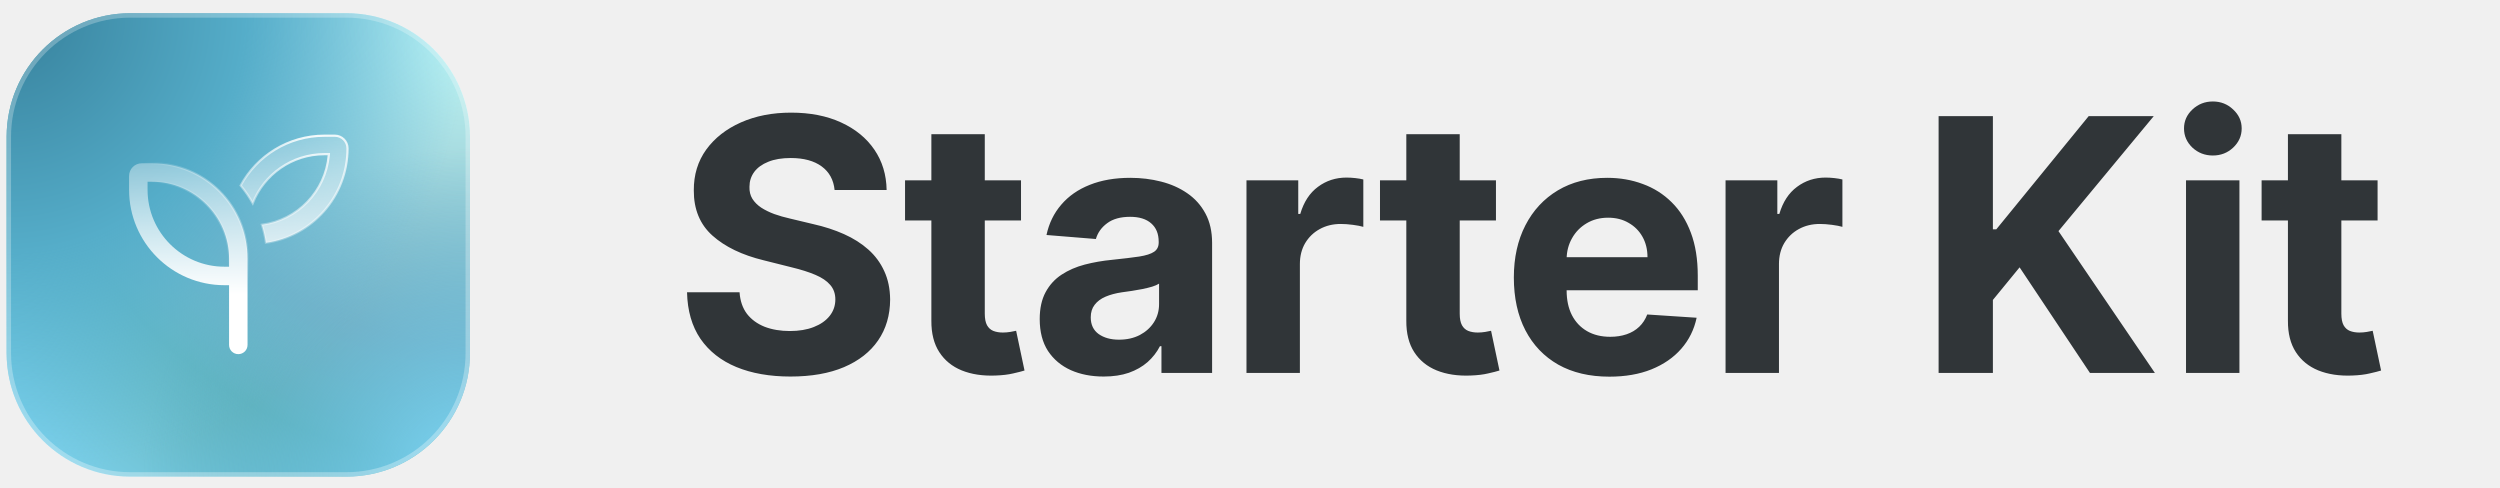
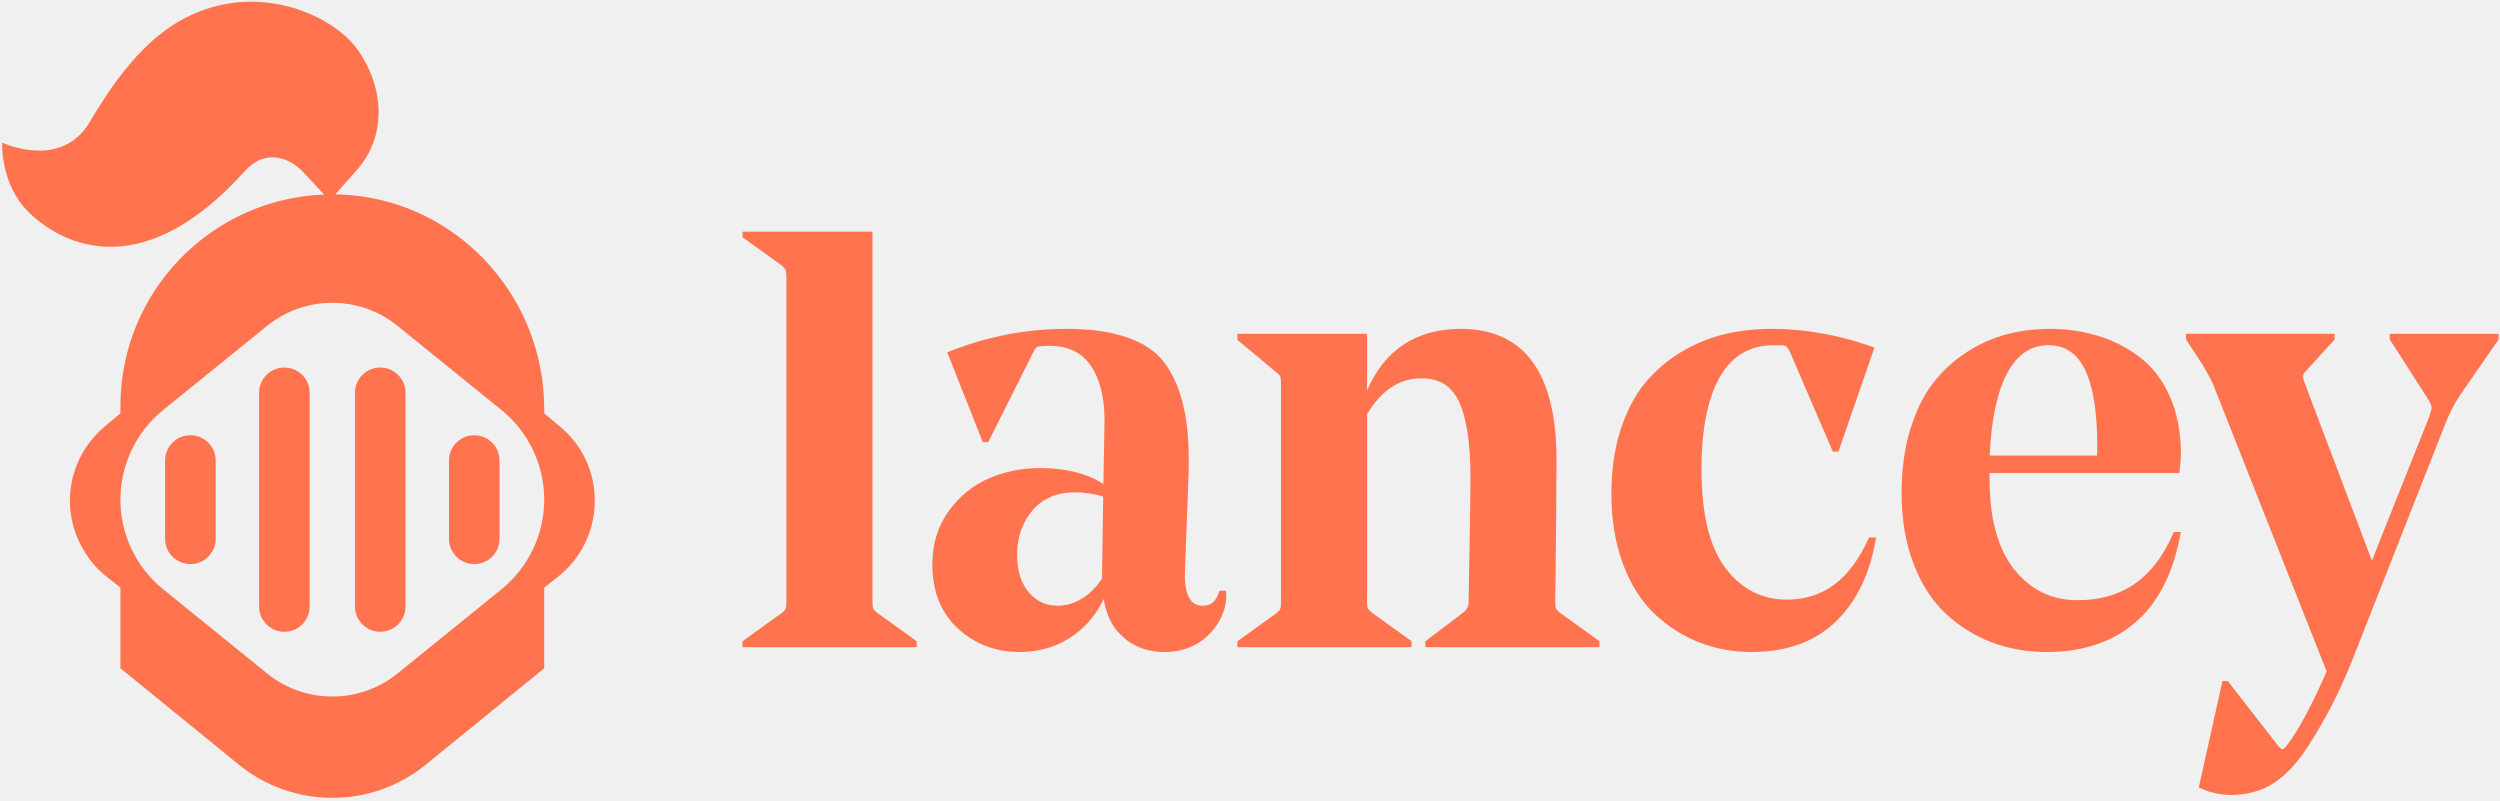
- <svg xmlns="http://www.w3.org/2000/svg" width="1133" height="221" viewBox="0 0 1133 221" fill="none">
-   <rect x="3" y="6" width="210" height="210" rx="56" fill="white" />
-   <rect x="3" y="6" width="210" height="210" rx="56" fill="url(#paint0_radial_3545_7)" />
-   <rect x="3" y="6" width="210" height="210" rx="56" fill="url(#paint1_radial_3545_7)" />
-   <rect x="3" y="6" width="210" height="210" rx="56" fill="url(#paint2_radial_3545_7)" />
-   <g clip-path="url(#clip0_3545_7)">
-     <path d="M120.499 110.045C120.109 107.239 119.504 104.509 118.684 101.854C134.822 99.796 147.499 86.741 148.986 70.42L149.036 69.875H148.488H147.062C132.257 69.875 119.597 79.107 114.537 92.112C112.966 89.263 111.128 86.567 109.051 84.065C116.399 70.632 130.675 61.5 147.062 61.5H151.75C154.931 61.5 157.5 64.069 157.5 67.25C157.5 89.012 141.42 107.012 120.499 110.045ZM67.375 82.375H66.875V82.875V86C66.875 105.261 82.49 120.875 101.75 120.875H103.312H103.812V120.375V117.25C103.812 97.99 88.198 82.375 68.938 82.375H67.375ZM103.812 129.75V129.25H103.312H101.75C77.866 129.25 58.5 109.884 58.5 86V79.75C58.5 76.569 61.069 74 64.25 74H68.938C92.822 74 112.188 93.366 112.188 117.25V120.375V129.75V156.312C112.188 158.634 110.322 160.5 108 160.5C105.678 160.5 103.812 158.634 103.812 156.312V129.75Z" fill="url(#paint3_linear_3545_7)" stroke="url(#paint4_radial_3545_7)" />
+ <svg xmlns="http://www.w3.org/2000/svg" width="881" height="282" viewBox="0 0 881 282" fill="none">
+   <g clip-path="url(#clip0_1621_372571)">
+     <path d="M307.75 214.471C307.65 214.251 307.47 213.661 307.47 212.191V81.631H261.67V83.611L275.28 93.411C276.27 94.161 276.65 94.711 276.79 95.031C276.92 95.311 277.13 96.041 277.13 97.711V212.191C277.13 213.661 276.92 214.321 276.8 214.581C276.65 214.891 276.27 215.411 275.3 216.151L261.66 225.971V228.071H323.04V225.971L309.44 216.181C308.15 215.161 307.82 214.651 307.74 214.471H307.75Z" fill="#FF744F" />
+     <path d="M431.98 208.171H429.72L429.47 208.931C428.45 212.011 426.68 213.451 423.89 213.451C422.24 213.451 420.96 212.961 419.98 211.951C418.14 210.041 417.34 206.261 417.6 200.691L418.91 165.611V161.621C418.91 144.801 415.29 132.571 408.11 125.251C401.54 119.041 390.76 115.891 376.08 115.891C361.4 115.891 348.26 118.531 334.83 123.731L333.79 124.131L346.35 155.831H348.24L364.13 124.151C364.85 122.651 365.38 122.291 365.57 122.221C365.82 122.121 366.74 121.881 369.88 121.881C376.37 121.881 381.1 124.141 384.32 128.781C387.59 133.491 389.24 140.011 389.24 148.151L388.84 170.531C383.01 166.821 375.5 164.941 366.5 164.941C360.13 164.941 354.06 166.171 348.46 168.591C342.81 171.031 338.04 174.931 334.27 180.171C330.48 185.441 328.56 191.751 328.56 198.921C328.56 208.401 331.59 215.991 337.57 221.501C343.53 226.991 350.88 229.771 359.41 229.771C366.74 229.771 373.29 227.661 378.87 223.511C383.2 220.291 386.57 216.121 388.95 211.061C389.72 216.271 391.7 220.481 394.84 223.621C398.92 227.701 404.12 229.771 410.28 229.771C415.06 229.771 419.24 228.601 422.72 226.301C426.18 224.001 428.79 220.961 430.47 217.261C431.78 214.371 432.32 211.641 432.09 209.161L432 208.161L431.98 208.171ZM388.35 203.881C386.44 206.831 384.11 209.191 381.4 210.871C378.65 212.581 375.76 213.451 372.79 213.451C368.59 213.451 365.24 211.901 362.53 208.721C359.81 205.531 358.44 201.111 358.44 195.581C358.44 189.271 360.29 183.951 363.94 179.751C367.6 175.551 372.53 173.501 379 173.501C382.42 173.501 385.7 174.011 388.77 175.011L388.35 203.871V203.881Z" fill="#FF744F" />
+     <path d="M548.4 214.5C548.28 214.26 548.08 213.65 548.08 212.2C548.37 188.68 548.52 171.81 548.52 162.06C548.52 131.43 537.19 115.9 514.84 115.9C499.07 115.9 487.97 123.2 481.75 137.62V117.62H436.06V119.78L449.67 131.14C450.7 131.93 451.03 132.42 451.13 132.65C451.22 132.85 451.42 133.5 451.42 135.33V212.19C451.42 213.61 451.26 214.3 451.12 214.63C451.02 214.87 450.7 215.39 449.7 216.15L436.06 225.97V228.07H497.44V225.97L483.84 216.18C482.58 215.19 482.19 214.63 482.07 214.39C481.95 214.16 481.75 213.56 481.75 212.19V145.98C486.86 137.45 493.16 133.31 501 133.31C507.19 133.31 511.48 135.98 514.1 141.46C516.81 147.14 518.19 156.14 518.19 168.21C518.19 171.99 518.08 180.33 517.86 192.99C517.53 212.08 517.53 212.33 517.53 212.41C517.53 213.84 516.79 215.07 515.24 216.17L502.28 225.99V228.07H563.66V225.97L550.05 216.18C548.89 215.28 548.52 214.75 548.4 214.51V214.5Z" fill="#FF744F" />
+     <path d="M658.36 190.061C651.82 204.351 642.42 211.301 629.64 211.301C620.97 211.301 613.74 207.601 608.14 200.311C602.47 192.921 599.6 181.181 599.6 165.401C599.6 151.151 601.82 140.131 606.2 132.641C610.53 125.251 616.73 121.661 625.17 121.661H627.46C628.66 121.661 629.17 121.901 629.36 122.041C629.64 122.241 630.1 122.731 630.68 123.791L645.89 159.171H647.86L660.56 122.471L659.52 122.101C647.83 117.981 635.98 115.891 624.29 115.891C618.57 115.891 613.02 116.521 607.8 117.751C602.56 118.991 597.41 121.101 592.51 124.021C587.6 126.951 583.28 130.641 579.7 134.991C576.11 139.351 573.2 144.931 571.06 151.581C568.93 158.201 567.85 165.711 567.85 173.911C567.85 183.131 569.23 191.491 571.95 198.761C574.68 206.071 578.46 212.021 583.17 216.431C587.87 220.821 593.15 224.181 598.89 226.411C604.62 228.641 610.79 229.771 617.22 229.771C629.44 229.771 639.36 226.241 646.69 219.281C653.98 212.361 658.77 202.741 660.9 190.701L661.13 189.411H658.65L658.35 190.061H658.36Z" fill="#FF744F" />
+     <path d="M765.75 188.14C758.91 203.87 747.91 211.51 732.14 211.51C723.1 211.51 715.61 207.88 709.87 200.72C704.07 193.48 701.13 182.83 701.13 169.07V166.72H767.99L768.11 165.75C768.4 163.41 768.55 161.48 768.55 160.01C768.55 152.34 767.24 145.5 764.64 139.68C762.03 133.82 758.43 129.14 753.94 125.77C749.5 122.44 744.56 119.93 739.27 118.32C733.99 116.71 728.29 115.9 722.33 115.9C717.1 115.9 711.99 116.55 707.12 117.82C702.23 119.1 697.47 121.24 692.96 124.16C688.44 127.09 684.47 130.77 681.14 135.09C677.8 139.42 675.11 144.96 673.11 151.56C671.13 158.14 670.12 165.59 670.12 173.7C670.12 182.99 671.54 191.39 674.33 198.67C677.14 205.99 681.01 211.95 685.83 216.39C690.64 220.82 696.09 224.19 702.04 226.42C707.99 228.65 714.44 229.78 721.22 229.78C733.85 229.78 744.32 226.32 752.34 219.49C760.34 212.67 765.71 202.34 768.28 188.78L768.53 187.47H766.02L765.73 188.14H765.75ZM721.9 121.66C727.66 121.66 731.84 124.42 734.68 130.1C737.6 135.96 739.08 145.15 739.08 157.42C739.08 158.58 739.04 159.62 738.97 160.52H701.16C701.74 147.8 703.82 138.03 707.36 131.47C710.92 124.86 715.68 121.65 721.9 121.65V121.66Z" fill="#FF744F" />
+     <path d="M842.13 117.62V119.58L855.69 140.74C856.7 142.41 856.88 143.19 856.89 143.51C856.91 143.85 856.82 144.74 856.04 146.88L835.86 197.57L812.15 134.94C811.55 133.31 811.54 132.64 811.56 132.42C811.59 132.19 811.75 131.68 812.59 130.77L822.68 119.68V117.61H770.34V119.58L776.05 128.34C777.97 131.51 779.3 134 780 135.72L819.92 236.63C814.68 248.56 810.06 257.2 806.16 262.32C805.01 263.94 804.46 264.01 804.46 264.01C803.93 264.01 803.19 263.4 802.4 262.29L785.07 239.98H783.19L774.85 277.52L775.68 277.89C779.08 279.38 782.6 280.14 786.15 280.14C791.86 280.14 796.94 278.74 801.24 275.97C805.49 273.24 809.64 268.77 813.55 262.7C819.44 253.56 824.53 243.66 828.68 233.29L862.12 148.35C863.39 145.2 865.01 142.15 866.91 139.29L880.5 119.6V117.62H842.11H842.13Z" fill="#FF744F" />
+     <path d="M197.48 150.441L191.78 145.641V144.061C191.78 103.431 159.7 69.691 119.3 68.511H118.15L125.75 59.931C136.49 47.811 135.37 30.551 125.94 17.381C118.02 6.321 94.31 -5.449 70.03 4.151C56.75 9.391 44.92 20.361 31.65 42.931C21.57 60.101 0.77 50.261 0.77 50.261C0.77 50.261 0.04 64.831 9.98 74.651C22.76 87.281 50.98 99.681 86.37 60.191C92.06 53.841 99.83 53.881 106.42 60.191L114.23 68.551C74.33 70.061 42.44 102.851 42.44 143.121V145.641L36.74 150.441C29.06 156.921 24.62 166.461 24.62 176.511C24.62 186.561 29.45 196.911 37.72 203.371L42.44 207.051V235.501L84.18 269.471C103.36 285.071 130.86 285.071 150.03 269.471L191.78 235.501V207.061L196.49 203.371C204.77 196.911 209.6 187.001 209.6 176.511C209.6 166.021 205.16 156.921 197.48 150.441ZM176.71 207.671L140.11 237.311C126.7 248.171 107.52 248.171 94.11 237.311L57.51 207.671C47.98 199.951 42.44 188.341 42.44 176.071C42.44 169.941 43.83 163.971 46.4 158.571C48.98 153.171 52.75 148.341 57.51 144.481L94.11 114.841C107.52 103.991 126.69 103.991 140.1 114.841L176.71 144.481C186.24 152.201 191.78 163.811 191.78 176.071C191.78 188.331 186.24 199.951 176.71 207.671Z" fill="#FF744F" />
+     <path d="M67.09 153.381C62.17 153.381 58.18 157.371 58.18 162.291V189.871C58.18 194.791 62.17 198.781 67.09 198.781C72.01 198.781 76 194.791 76 189.871V162.291C76 157.371 72.01 153.381 67.09 153.381Z" fill="#FF744F" />
+     <path d="M100.21 129.511C95.29 129.511 91.3 133.501 91.3 138.421V213.731C91.3 218.651 95.29 222.641 100.21 222.641C105.13 222.641 109.12 218.651 109.12 213.731V138.421C109.12 133.501 105.13 129.511 100.21 129.511Z" fill="#FF744F" />
+     <path d="M176.04 162.291C176.04 157.37 172.051 153.381 167.13 153.381C162.209 153.381 158.22 157.37 158.22 162.291V189.881C158.22 194.802 162.209 198.791 167.13 198.791C172.051 198.791 176.04 194.802 176.04 189.881V162.291Z" fill="#FF744F" />
+     <path d="M142.91 138.421C142.91 133.5 138.921 129.511 134 129.511C129.079 129.511 125.09 133.5 125.09 138.421V213.731C125.09 218.652 129.079 222.641 134 222.641C138.921 222.641 142.91 218.652 142.91 213.731V138.421Z" fill="#FF744F" />
  </g>
-   <rect x="4" y="7" width="208" height="208" rx="55" stroke="white" stroke-opacity="0.2" stroke-width="2" />
-   <rect x="4" y="7" width="208" height="208" rx="55" stroke="url(#paint5_linear_3545_7)" stroke-opacity="0.3" stroke-width="2" />
-   <path d="M378.239 86.102C377.784 81.519 375.833 77.958 372.386 75.421C368.939 72.883 364.261 71.614 358.352 71.614C354.337 71.614 350.947 72.182 348.182 73.318C345.417 74.417 343.295 75.951 341.818 77.921C340.379 79.89 339.659 82.125 339.659 84.625C339.583 86.708 340.019 88.526 340.966 90.079C341.951 91.633 343.295 92.977 345 94.114C346.705 95.212 348.674 96.178 350.909 97.011C353.144 97.807 355.53 98.489 358.068 99.057L368.523 101.557C373.598 102.693 378.258 104.208 382.5 106.102C386.742 107.996 390.417 110.326 393.523 113.091C396.629 115.856 399.034 119.114 400.739 122.864C402.481 126.614 403.371 130.913 403.409 135.761C403.371 142.883 401.553 149.057 397.955 154.284C394.394 159.473 389.242 163.508 382.5 166.386C375.795 169.227 367.708 170.648 358.239 170.648C348.845 170.648 340.663 169.208 333.693 166.33C326.761 163.451 321.345 159.189 317.443 153.545C313.58 147.864 311.553 140.837 311.364 132.466H335.17C335.436 136.367 336.553 139.625 338.523 142.239C340.53 144.814 343.201 146.765 346.534 148.091C349.905 149.379 353.712 150.023 357.955 150.023C362.121 150.023 365.739 149.417 368.807 148.205C371.913 146.992 374.318 145.307 376.023 143.148C377.727 140.989 378.58 138.508 378.58 135.705C378.58 133.091 377.803 130.894 376.25 129.114C374.735 127.333 372.5 125.818 369.545 124.568C366.629 123.318 363.049 122.182 358.807 121.159L346.136 117.977C336.326 115.591 328.58 111.86 322.898 106.784C317.216 101.708 314.394 94.871 314.432 86.273C314.394 79.227 316.269 73.072 320.057 67.807C323.883 62.542 329.129 58.432 335.795 55.477C342.462 52.523 350.038 51.045 358.523 51.045C367.159 51.045 374.697 52.523 381.136 55.477C387.614 58.432 392.652 62.542 396.25 67.807C399.848 73.072 401.705 79.171 401.818 86.102H378.239ZM462.723 81.727V99.909H410.166V81.727H462.723ZM422.098 60.818H446.303V142.182C446.303 144.417 446.644 146.159 447.326 147.409C448.007 148.621 448.954 149.473 450.166 149.966C451.416 150.458 452.856 150.705 454.485 150.705C455.621 150.705 456.757 150.61 457.894 150.42C459.03 150.193 459.901 150.023 460.507 149.909L464.314 167.92C463.102 168.299 461.398 168.735 459.201 169.227C457.004 169.758 454.333 170.08 451.189 170.193C445.356 170.42 440.242 169.644 435.848 167.864C431.492 166.083 428.102 163.318 425.678 159.568C423.254 155.818 422.06 151.083 422.098 145.364V60.818ZM500.177 170.648C494.609 170.648 489.646 169.682 485.29 167.75C480.934 165.78 477.487 162.883 474.949 159.057C472.449 155.193 471.199 150.383 471.199 144.625C471.199 139.777 472.09 135.705 473.87 132.409C475.65 129.114 478.074 126.462 481.143 124.455C484.211 122.447 487.696 120.932 491.597 119.909C495.537 118.886 499.665 118.167 503.984 117.75C509.059 117.22 513.15 116.727 516.256 116.273C519.362 115.78 521.616 115.061 523.018 114.114C524.419 113.167 525.12 111.765 525.12 109.909V109.568C525.12 105.97 523.984 103.186 521.711 101.216C519.476 99.246 516.294 98.261 512.165 98.261C507.809 98.261 504.343 99.227 501.768 101.159C499.192 103.053 497.487 105.439 496.654 108.318L474.268 106.5C475.404 101.197 477.639 96.614 480.972 92.75C484.305 88.849 488.605 85.856 493.87 83.773C499.173 81.651 505.309 80.591 512.279 80.591C517.127 80.591 521.768 81.159 526.199 82.296C530.669 83.432 534.627 85.193 538.074 87.579C541.559 89.966 544.305 93.034 546.313 96.784C548.321 100.496 549.324 104.947 549.324 110.136V169H526.37V156.898H525.688C524.287 159.625 522.412 162.03 520.063 164.114C517.715 166.159 514.893 167.769 511.597 168.943C508.302 170.08 504.495 170.648 500.177 170.648ZM507.109 153.943C510.669 153.943 513.813 153.242 516.54 151.841C519.268 150.402 521.408 148.47 522.961 146.045C524.514 143.621 525.29 140.875 525.29 137.807V128.545C524.533 129.038 523.491 129.492 522.165 129.909C520.877 130.288 519.419 130.648 517.79 130.989C516.162 131.292 514.533 131.576 512.904 131.841C511.275 132.068 509.798 132.277 508.472 132.466C505.631 132.883 503.15 133.545 501.029 134.455C498.908 135.364 497.26 136.595 496.086 138.148C494.912 139.663 494.324 141.557 494.324 143.83C494.324 147.125 495.518 149.644 497.904 151.386C500.328 153.091 503.396 153.943 507.109 153.943ZM564.903 169V81.727H588.369V96.954H589.278C590.869 91.538 593.539 87.447 597.289 84.682C601.039 81.879 605.357 80.477 610.244 80.477C611.456 80.477 612.763 80.553 614.164 80.704C615.566 80.856 616.797 81.064 617.857 81.329V102.807C616.721 102.466 615.149 102.163 613.141 101.898C611.134 101.633 609.297 101.5 607.63 101.5C604.07 101.5 600.888 102.277 598.085 103.83C595.32 105.345 593.123 107.466 591.494 110.193C589.903 112.92 589.107 116.064 589.107 119.625V169H564.903ZM677.967 81.727V99.909H625.41V81.727H677.967ZM637.342 60.818H661.547V142.182C661.547 144.417 661.888 146.159 662.569 147.409C663.251 148.621 664.198 149.473 665.41 149.966C666.66 150.458 668.1 150.705 669.728 150.705C670.865 150.705 672.001 150.61 673.138 150.42C674.274 150.193 675.145 150.023 675.751 149.909L679.558 167.92C678.346 168.299 676.641 168.735 674.444 169.227C672.247 169.758 669.577 170.08 666.433 170.193C660.6 170.42 655.486 169.644 651.092 167.864C646.736 166.083 643.346 163.318 640.922 159.568C638.497 155.818 637.304 151.083 637.342 145.364V60.818ZM729.369 170.705C720.392 170.705 712.665 168.886 706.188 165.25C699.748 161.576 694.786 156.386 691.301 149.682C687.816 142.939 686.074 134.966 686.074 125.761C686.074 116.784 687.816 108.905 691.301 102.125C694.786 95.345 699.691 90.061 706.017 86.273C712.381 82.485 719.843 80.591 728.403 80.591C734.161 80.591 739.521 81.519 744.483 83.375C749.483 85.193 753.839 87.939 757.551 91.614C761.301 95.288 764.218 99.909 766.301 105.477C768.384 111.008 769.426 117.485 769.426 124.909V131.557H695.733V116.557H746.642C746.642 113.072 745.884 109.985 744.369 107.295C742.854 104.606 740.752 102.504 738.062 100.989C735.411 99.436 732.324 98.659 728.801 98.659C725.127 98.659 721.869 99.511 719.028 101.216C716.225 102.883 714.028 105.136 712.438 107.977C710.847 110.78 710.032 113.905 709.994 117.352V131.614C709.994 135.932 710.79 139.663 712.381 142.807C714.009 145.951 716.301 148.375 719.256 150.08C722.21 151.784 725.714 152.636 729.767 152.636C732.456 152.636 734.919 152.258 737.153 151.5C739.388 150.742 741.301 149.606 742.892 148.091C744.483 146.576 745.695 144.72 746.528 142.523L768.915 144C767.778 149.379 765.449 154.076 761.926 158.091C758.441 162.068 753.934 165.174 748.403 167.409C742.911 169.606 736.566 170.705 729.369 170.705ZM782.022 169V81.727H805.487V96.954H806.397C807.987 91.538 810.658 87.447 814.408 84.682C818.158 81.879 822.476 80.477 827.362 80.477C828.575 80.477 829.881 80.553 831.283 80.704C832.684 80.856 833.916 81.064 834.976 81.329V102.807C833.84 102.466 832.268 102.163 830.26 101.898C828.253 101.633 826.416 101.5 824.749 101.5C821.188 101.5 818.006 102.277 815.203 103.83C812.438 105.345 810.241 107.466 808.612 110.193C807.022 112.92 806.226 116.064 806.226 119.625V169H782.022ZM878.576 169V52.636H903.178V103.943H904.713L946.588 52.636H976.076L932.894 104.739L976.588 169H947.156L915.281 121.159L903.178 135.932V169H878.576ZM990.703 169V81.727H1014.91V169H990.703ZM1002.86 70.477C999.263 70.477 996.176 69.284 993.601 66.898C991.063 64.474 989.794 61.576 989.794 58.205C989.794 54.871 991.063 52.011 993.601 49.625C996.176 47.201 999.263 45.989 1002.86 45.989C1006.46 45.989 1009.53 47.201 1012.07 49.625C1014.64 52.011 1015.93 54.871 1015.93 58.205C1015.93 61.576 1014.64 64.474 1012.07 66.898C1009.53 69.284 1006.46 70.477 1002.86 70.477ZM1077.52 81.727V99.909H1024.96V81.727H1077.52ZM1036.89 60.818H1061.1V142.182C1061.1 144.417 1061.44 146.159 1062.12 147.409C1062.8 148.621 1063.75 149.473 1064.96 149.966C1066.21 150.458 1067.65 150.705 1069.28 150.705C1070.41 150.705 1071.55 150.61 1072.69 150.42C1073.82 150.193 1074.7 150.023 1075.3 149.909L1079.11 167.92C1077.9 168.299 1076.19 168.735 1073.99 169.227C1071.8 169.758 1069.13 170.08 1065.98 170.193C1060.15 170.42 1055.04 169.644 1050.64 167.864C1046.29 166.083 1042.9 163.318 1040.47 159.568C1038.05 155.818 1036.85 151.083 1036.89 145.364V60.818Z" fill="#303538" />
  <defs>
-     <radialGradient id="paint0_radial_3545_7" cx="0" cy="0" r="1" gradientUnits="userSpaceOnUse" gradientTransform="translate(213 5.99999) rotate(135) scale(296.985)">
-       <stop stop-color="#C5FCF9" />
-       <stop offset="0.507" stop-color="#7FB0BF" />
-       <stop offset="0.685" stop-color="#64B3B8" />
-       <stop offset="1" stop-color="#81D7F7" />
-     </radialGradient>
-     <radialGradient id="paint1_radial_3545_7" cx="0" cy="0" r="1" gradientUnits="userSpaceOnUse" gradientTransform="translate(213 216) rotate(-135) scale(148.492)">
-       <stop stop-color="#81D7F7" />
-       <stop offset="1" stop-color="#45A4C8" stop-opacity="0" />
-     </radialGradient>
-     <radialGradient id="paint2_radial_3545_7" cx="0" cy="0" r="1" gradientUnits="userSpaceOnUse" gradientTransform="translate(3 6) scale(210)">
-       <stop stop-color="#36809B" />
-       <stop offset="0.515" stop-color="#55ADC9" />
-       <stop offset="1" stop-color="#63C4E9" stop-opacity="0" />
-     </radialGradient>
-     <linearGradient id="paint3_linear_3545_7" x1="108" y1="61" x2="108" y2="161" gradientUnits="userSpaceOnUse">
-       <stop stop-color="white" stop-opacity="0.22" />
-       <stop offset="0.723" stop-color="white" />
-     </linearGradient>
-     <radialGradient id="paint4_radial_3545_7" cx="0" cy="0" r="1" gradientUnits="userSpaceOnUse" gradientTransform="translate(144.001 54.0096) rotate(123.858) scale(95.1239 95.1218)">
-       <stop stop-color="white" />
-       <stop offset="0.853" stop-color="white" stop-opacity="0" />
-     </radialGradient>
-     <linearGradient id="paint5_linear_3545_7" x1="108" y1="6" x2="108" y2="216" gradientUnits="userSpaceOnUse">
-       <stop stop-color="white" stop-opacity="0.22" />
-       <stop offset="1" stop-color="white" stop-opacity="0.42" />
-     </linearGradient>
-     <clipPath id="clip0_3545_7">
-       <rect width="100" height="100" fill="white" transform="translate(58 61)" />
+     <clipPath id="clip0_1621_372571">
+       <rect width="879.76" height="280.56" fill="white" transform="translate(0.76001 0.610352)" />
    </clipPath>
  </defs>
</svg>
